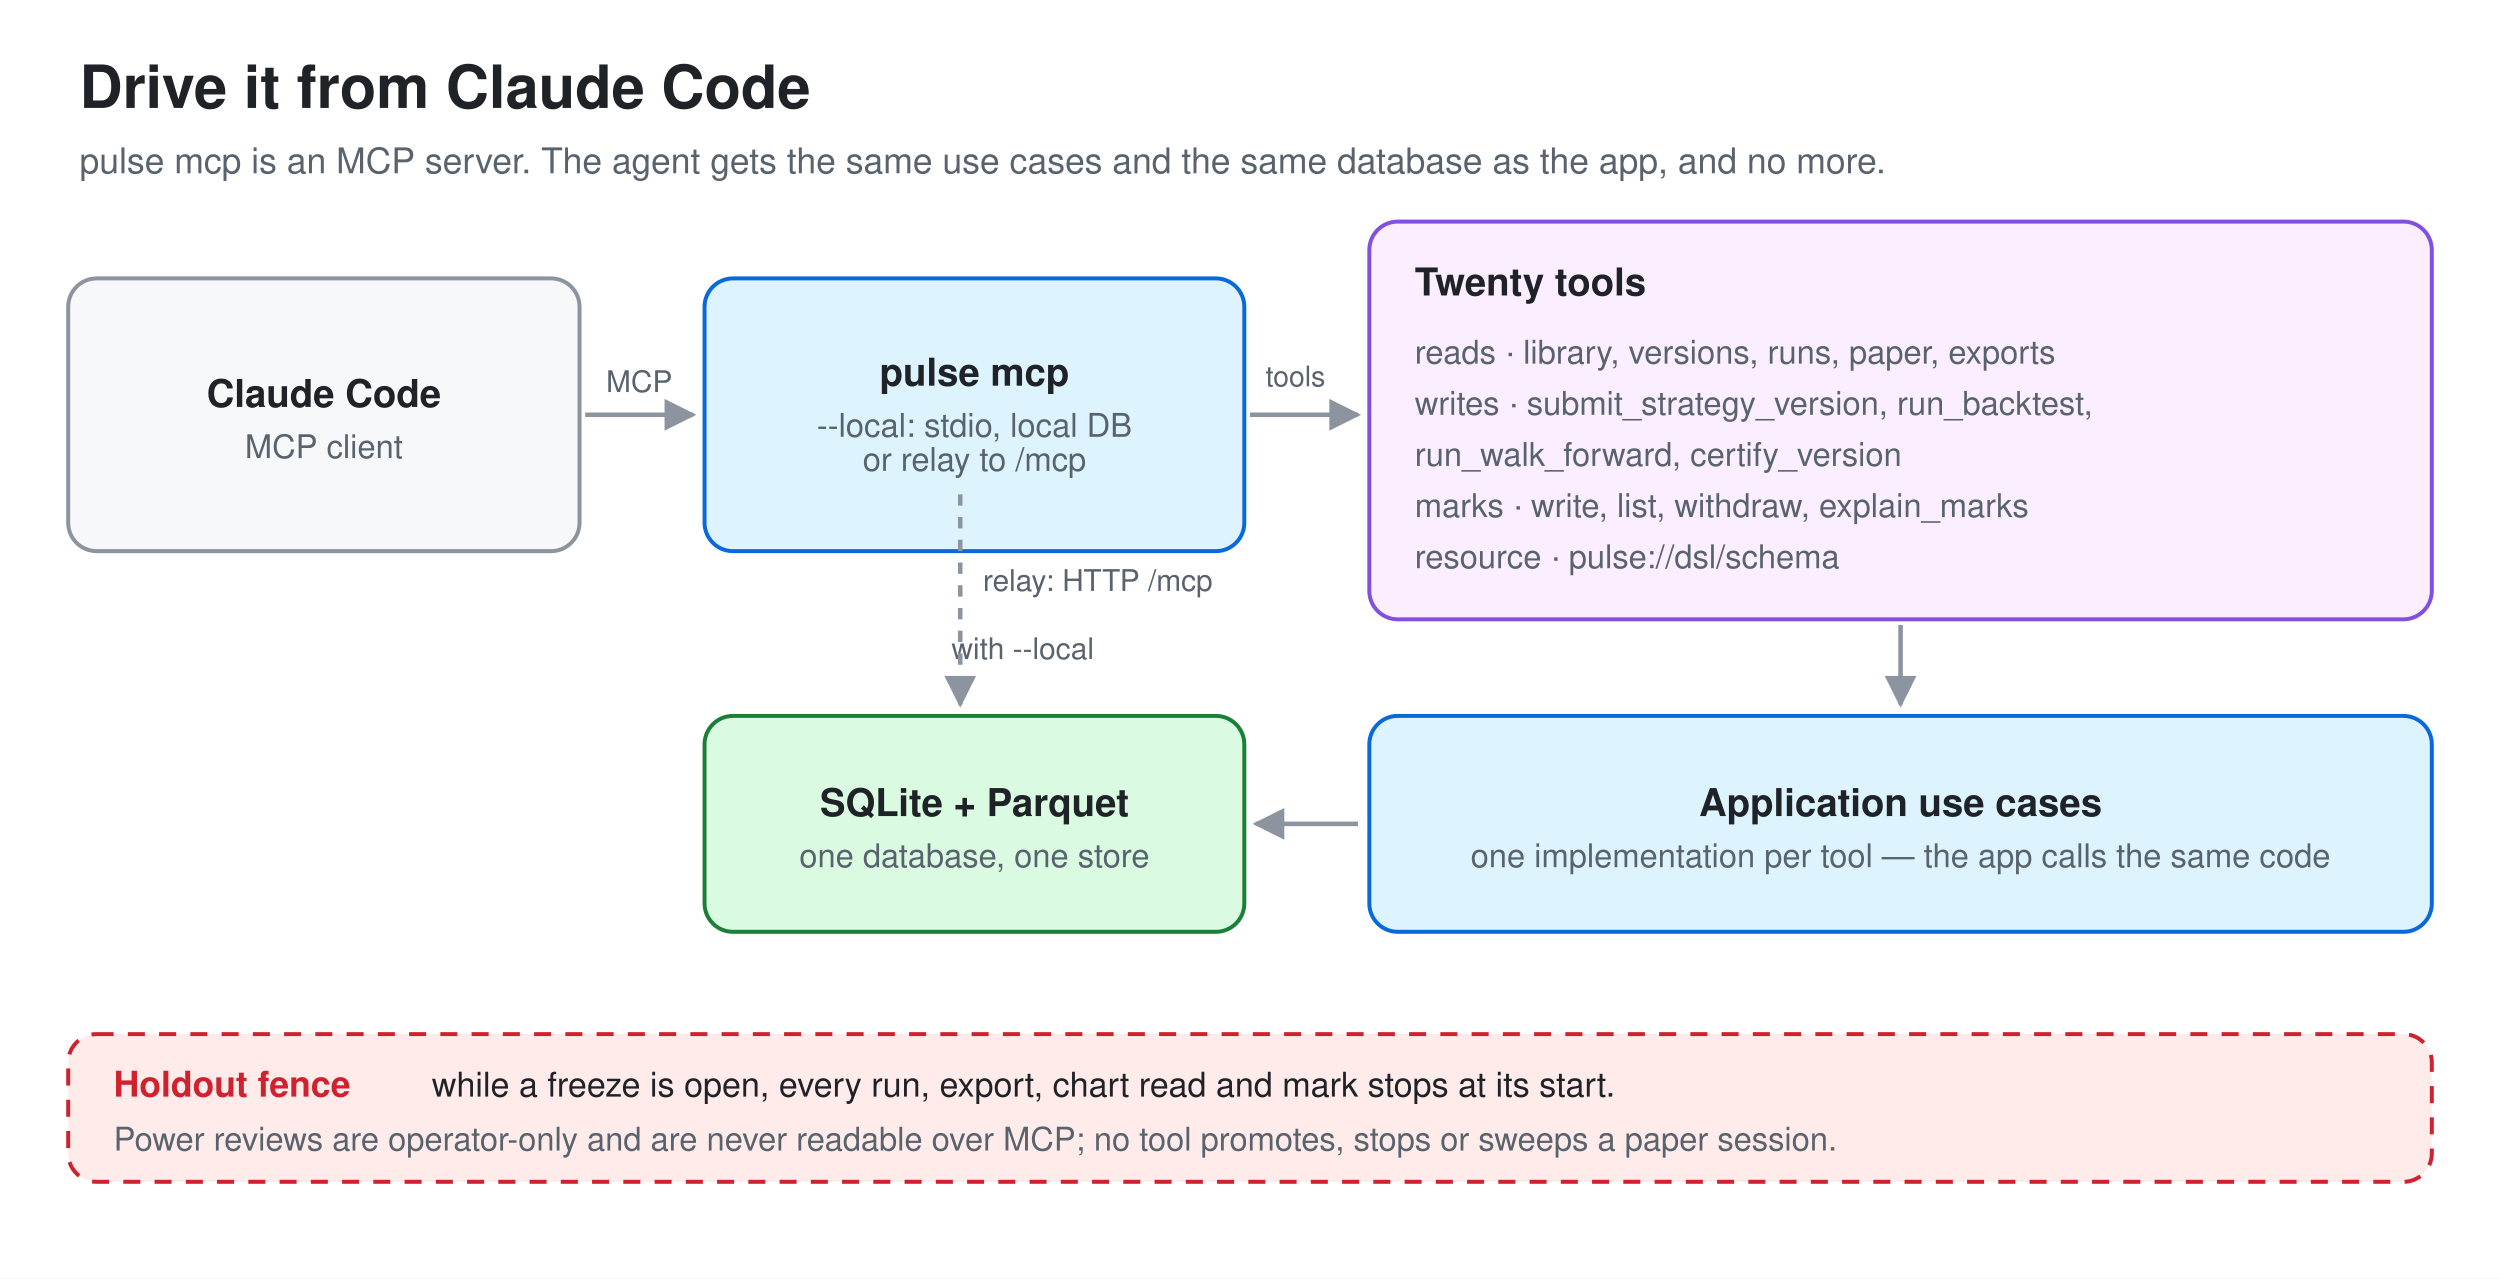
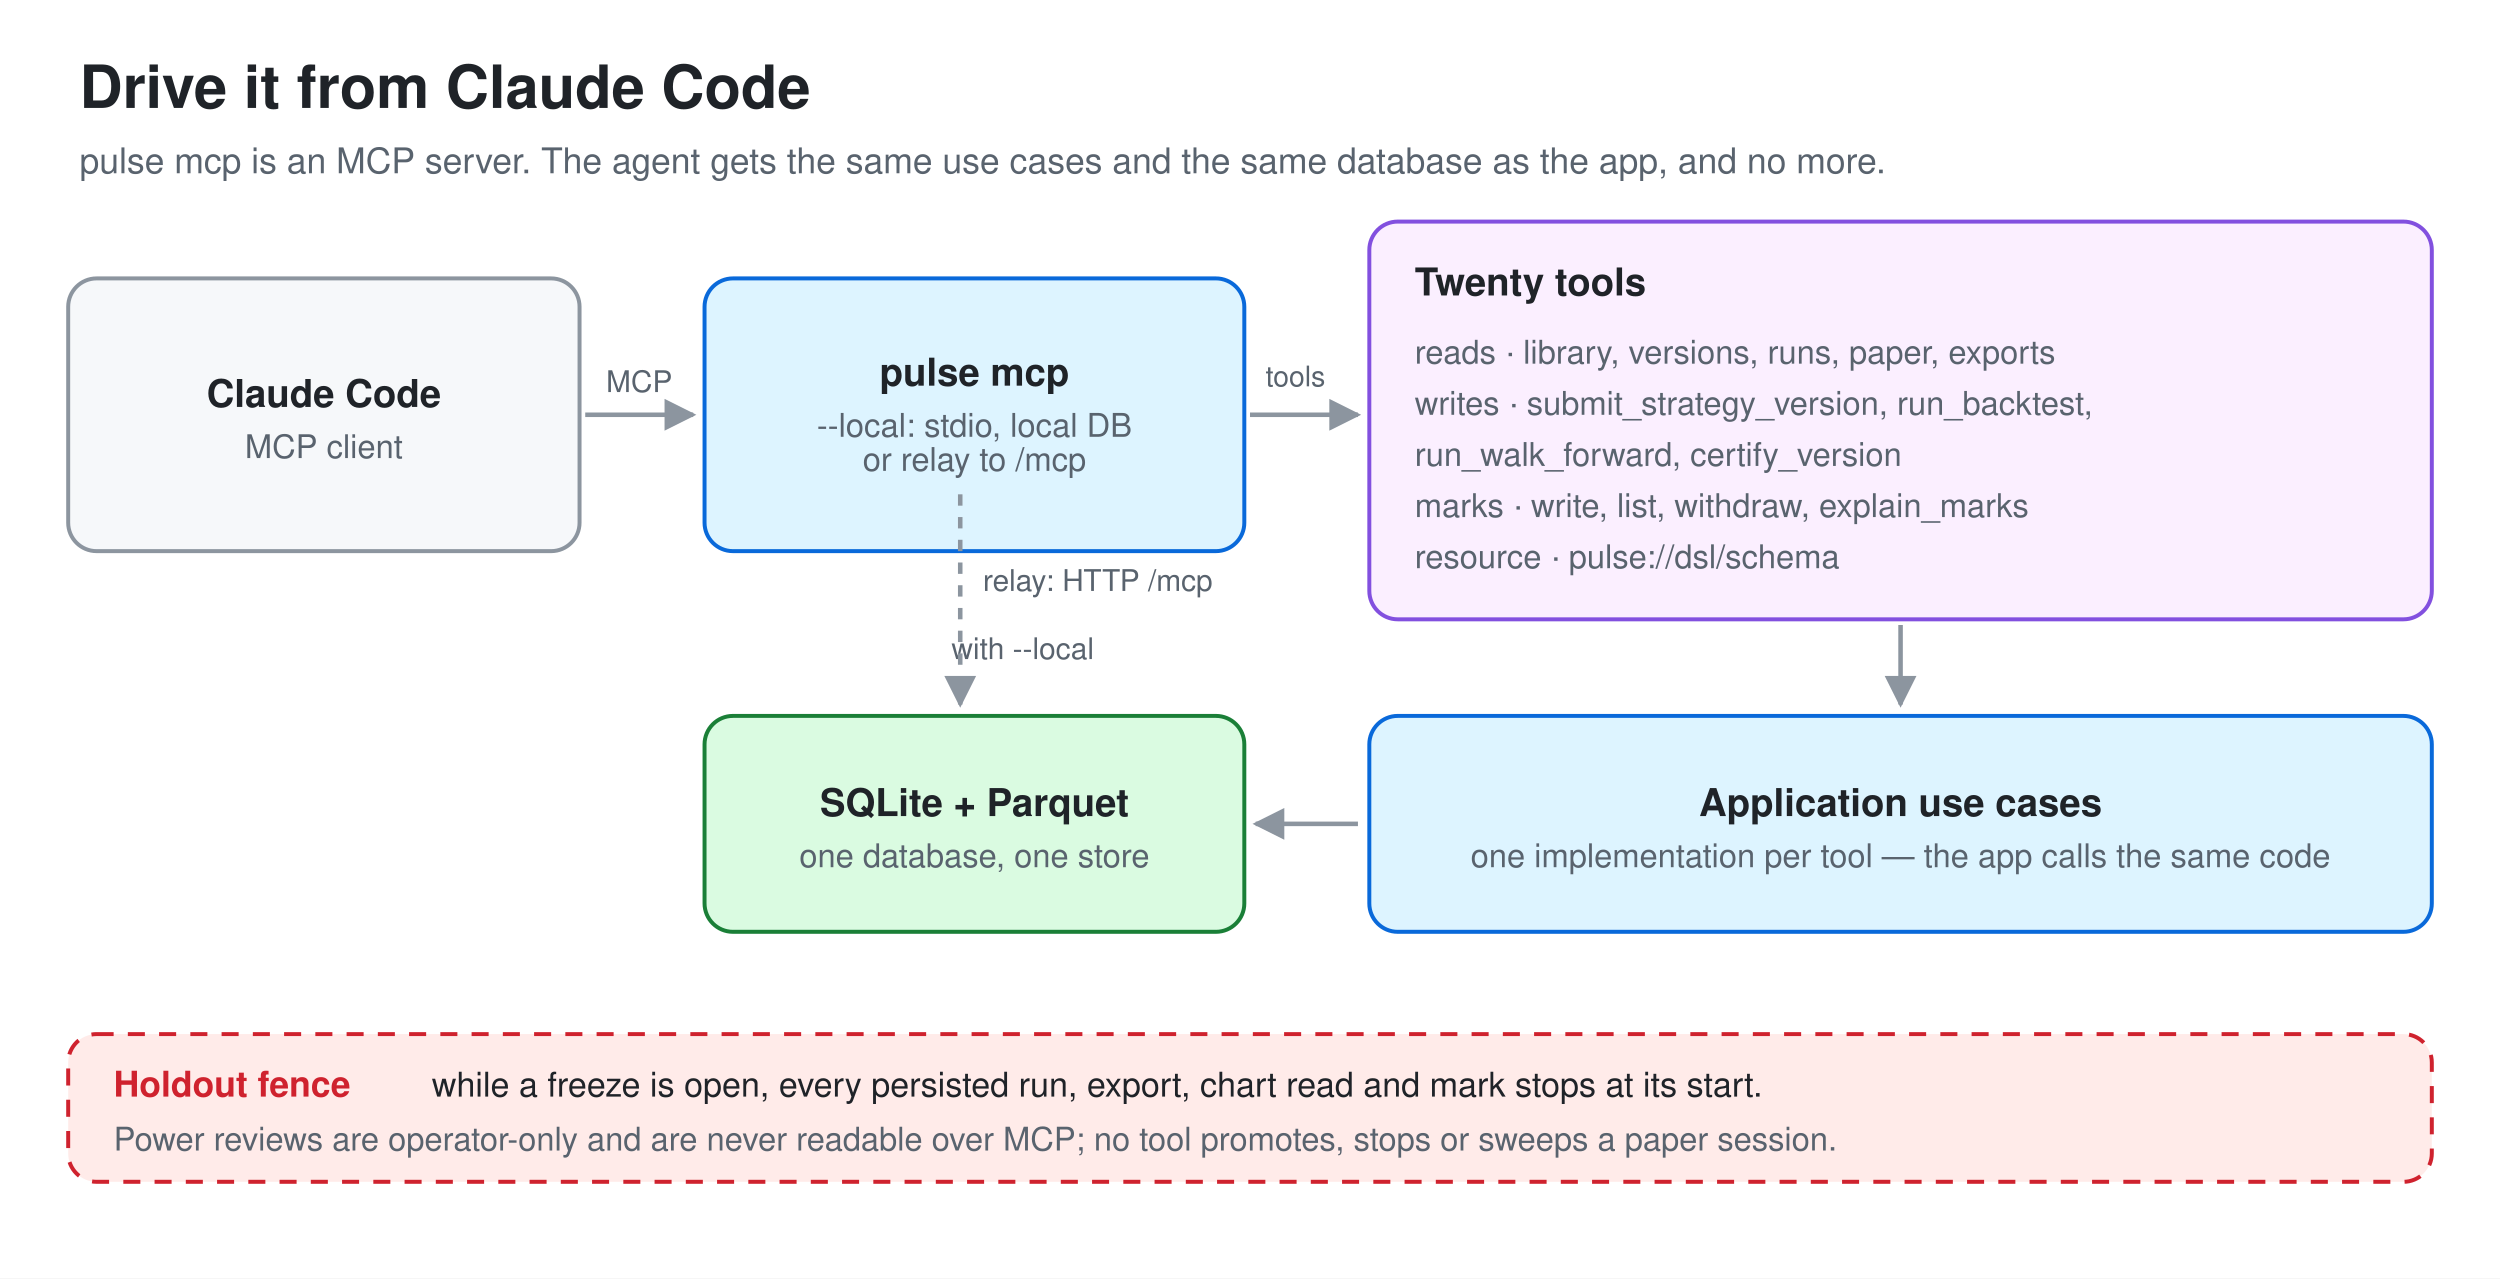
<svg xmlns="http://www.w3.org/2000/svg" viewBox="0 0 880 450" width="880" height="450" role="img" aria-label="Claude Code speaks MCP to pulse mcp; the twenty tools call the same application use cases the app uses, against one SQLite database and one Parquet store, with the holdout fence on every run, export and mark.">
  <defs>
    <marker id="ar" viewBox="0 0 10 10" refX="9" refY="5" markerWidth="7" markerHeight="7" orient="auto-start-reverse">
      <path d="M0 0L10 5L0 10z" fill="#8c959f" />
    </marker>
    <marker id="arA" viewBox="0 0 10 10" refX="9" refY="5" markerWidth="7" markerHeight="7" orient="auto-start-reverse">
      <path d="M0 0L10 5L0 10z" fill="#0969da" />
    </marker>
    <marker id="arO" viewBox="0 0 10 10" refX="9" refY="5" markerWidth="7" markerHeight="7" orient="auto-start-reverse">
      <path d="M0 0L10 5L0 10z" fill="#1a7f37" />
    </marker>
  </defs>
  <rect width="880" height="450" fill="#ffffff" />
  <text x="28" y="38" font-family="-apple-system, 'Segoe UI', Helvetica, Arial, sans-serif" font-size="21" font-weight="700" fill="#1f2328" text-anchor="start" opacity="1.0">Drive it from Claude Code</text>
  <text x="28" y="61" font-family="-apple-system, 'Segoe UI', Helvetica, Arial, sans-serif" font-size="12.5" font-weight="400" fill="#59636e" text-anchor="start" opacity="1.0">pulse mcp is an MCP server. The agent gets the same use cases and the same database as the app, and no more.</text>
  <rect x="24" y="98" width="180" height="96" rx="10" fill="#f6f8fa" stroke="#8c959f" stroke-width="1.4" />
  <text x="114.0" y="143.25" font-family="-apple-system, 'Segoe UI', Helvetica, Arial, sans-serif" font-size="13.5" font-weight="600" fill="#1f2328" text-anchor="middle" opacity="1.0">Claude Code</text>
  <text x="114.0" y="161.25" font-family="-apple-system, 'Segoe UI', Helvetica, Arial, sans-serif" font-size="11.5" font-weight="400" fill="#59636e" text-anchor="middle" opacity="1.0">MCP client</text>
  <rect x="248" y="98" width="190" height="96" rx="10" fill="#ddf4ff" stroke="#0969da" stroke-width="1.4" />
  <text x="343.0" y="135.75" font-family="-apple-system, 'Segoe UI', Helvetica, Arial, sans-serif" font-size="13.5" font-weight="600" fill="#1f2328" text-anchor="middle" opacity="1.0">pulse mcp</text>
  <text x="343.0" y="153.75" font-family="-apple-system, 'Segoe UI', Helvetica, Arial, sans-serif" font-size="11.5" font-weight="400" fill="#59636e" text-anchor="middle" opacity="1.0">--local: stdio, local DB</text>
  <text x="343.0" y="165.75" font-family="-apple-system, 'Segoe UI', Helvetica, Arial, sans-serif" font-size="11.5" font-weight="400" fill="#59636e" text-anchor="middle" opacity="1.0">or relay to /mcp</text>
  <line x1="206" y1="146" x2="244" y2="146" stroke="#8c959f" stroke-width="1.6" marker-end="url(#ar)" />
  <text x="225" y="138" font-family="-apple-system, 'Segoe UI', Helvetica, Arial, sans-serif" font-size="10.5" font-weight="500" fill="#59636e" text-anchor="middle" opacity="1.0">MCP</text>
  <rect x="482" y="78" width="374" height="140" rx="10" fill="#fbefff" stroke="#8250df" stroke-width="1.4" />
  <text x="498" y="104" font-family="-apple-system, 'Segoe UI', Helvetica, Arial, sans-serif" font-size="13.5" font-weight="600" fill="#1f2328" text-anchor="start" opacity="1.0">Twenty tools</text>
  <text x="498" y="128" font-family="-apple-system, 'Segoe UI', Helvetica, Arial, sans-serif" font-size="11.5" font-weight="400" fill="#59636e" text-anchor="start" opacity="1.0">reads · library, versions, runs, paper, exports</text>
  <text x="498" y="146" font-family="-apple-system, 'Segoe UI', Helvetica, Arial, sans-serif" font-size="11.5" font-weight="400" fill="#59636e" text-anchor="start" opacity="1.0">writes · submit_strategy_version, run_backtest,</text>
  <text x="498" y="164" font-family="-apple-system, 'Segoe UI', Helvetica, Arial, sans-serif" font-size="11.5" font-weight="400" fill="#59636e" text-anchor="start" opacity="1.0">         run_walk_forward, certify_version</text>
  <text x="498" y="182" font-family="-apple-system, 'Segoe UI', Helvetica, Arial, sans-serif" font-size="11.5" font-weight="400" fill="#59636e" text-anchor="start" opacity="1.0">marks · write, list, withdraw, explain_marks</text>
  <text x="498" y="200" font-family="-apple-system, 'Segoe UI', Helvetica, Arial, sans-serif" font-size="11.5" font-weight="400" fill="#59636e" text-anchor="start" opacity="1.0">resource · pulse://dsl/schema</text>
  <line x1="440" y1="146" x2="478" y2="146" stroke="#8c959f" stroke-width="1.6" marker-end="url(#ar)" />
  <text x="456" y="136" font-family="-apple-system, 'Segoe UI', Helvetica, Arial, sans-serif" font-size="10" font-weight="500" fill="#59636e" text-anchor="middle" opacity="1.0">tools</text>
  <rect x="482" y="252" width="374" height="76" rx="10" fill="#ddf4ff" stroke="#0969da" stroke-width="1.4" />
  <text x="669.0" y="287.25" font-family="-apple-system, 'Segoe UI', Helvetica, Arial, sans-serif" font-size="13.5" font-weight="600" fill="#1f2328" text-anchor="middle" opacity="1.0">Application use cases</text>
  <text x="669.0" y="305.25" font-family="-apple-system, 'Segoe UI', Helvetica, Arial, sans-serif" font-size="11.5" font-weight="400" fill="#59636e" text-anchor="middle" opacity="1.0">one implementation per tool — the app calls the same code</text>
  <line x1="669" y1="220" x2="669" y2="248" stroke="#8c959f" stroke-width="1.6" marker-end="url(#ar)" />
  <rect x="248" y="252" width="190" height="76" rx="10" fill="#dafbe1" stroke="#1a7f37" stroke-width="1.4" />
  <text x="343.0" y="287.25" font-family="-apple-system, 'Segoe UI', Helvetica, Arial, sans-serif" font-size="13.5" font-weight="600" fill="#1f2328" text-anchor="middle" opacity="1.0">SQLite + Parquet</text>
  <text x="343.0" y="305.25" font-family="-apple-system, 'Segoe UI', Helvetica, Arial, sans-serif" font-size="11.5" font-weight="400" fill="#59636e" text-anchor="middle" opacity="1.0">one database, one store</text>
  <line x1="478" y1="290" x2="442" y2="290" stroke="#8c959f" stroke-width="1.6" marker-end="url(#ar)" />
  <text x="360" y="232" font-family="-apple-system, 'Segoe UI', Helvetica, Arial, sans-serif" font-size="10.5" font-weight="400" fill="#59636e" text-anchor="middle" opacity="1.0">with --local</text>
  <line x1="338" y1="174" x2="338" y2="248" stroke="#8c959f" stroke-width="1.6" stroke-dasharray="4 4" marker-end="url(#ar)" />
  <text x="346" y="208" font-family="-apple-system, 'Segoe UI', Helvetica, Arial, sans-serif" font-size="10.5" font-weight="400" fill="#59636e" text-anchor="start" opacity="1.0">relay: HTTP /mcp</text>
  <rect x="24" y="364" width="832" height="52" rx="10" fill="#ffebe9" stroke="#cf222e" stroke-width="1.4" stroke-dasharray="6 5" />
  <text x="40" y="386" font-family="-apple-system, 'Segoe UI', Helvetica, Arial, sans-serif" font-size="12.5" font-weight="700" fill="#cf222e" text-anchor="start" opacity="1.0">Holdout fence</text>
-   <text x="152" y="386" font-family="-apple-system, 'Segoe UI', Helvetica, Arial, sans-serif" font-size="12" font-weight="400" fill="#1f2328" text-anchor="start" opacity="1.0">while a freeze is open, every run, export, chart read and mark stops at its start.</text>
+   <text x="152" y="386" font-family="-apple-system, 'Segoe UI', Helvetica, Arial, sans-serif" font-size="12" font-weight="400" fill="#1f2328" text-anchor="start" opacity="1.0">while a freeze is open, every persisted run, export, chart read and mark stops at its start.</text>
  <text x="40" y="405" font-family="-apple-system, 'Segoe UI', Helvetica, Arial, sans-serif" font-size="11.5" font-weight="400" fill="#59636e" text-anchor="start" opacity="1.0">Power reviews are operator-only and are never readable over MCP; no tool promotes, stops or sweeps a paper session.</text>
</svg>
